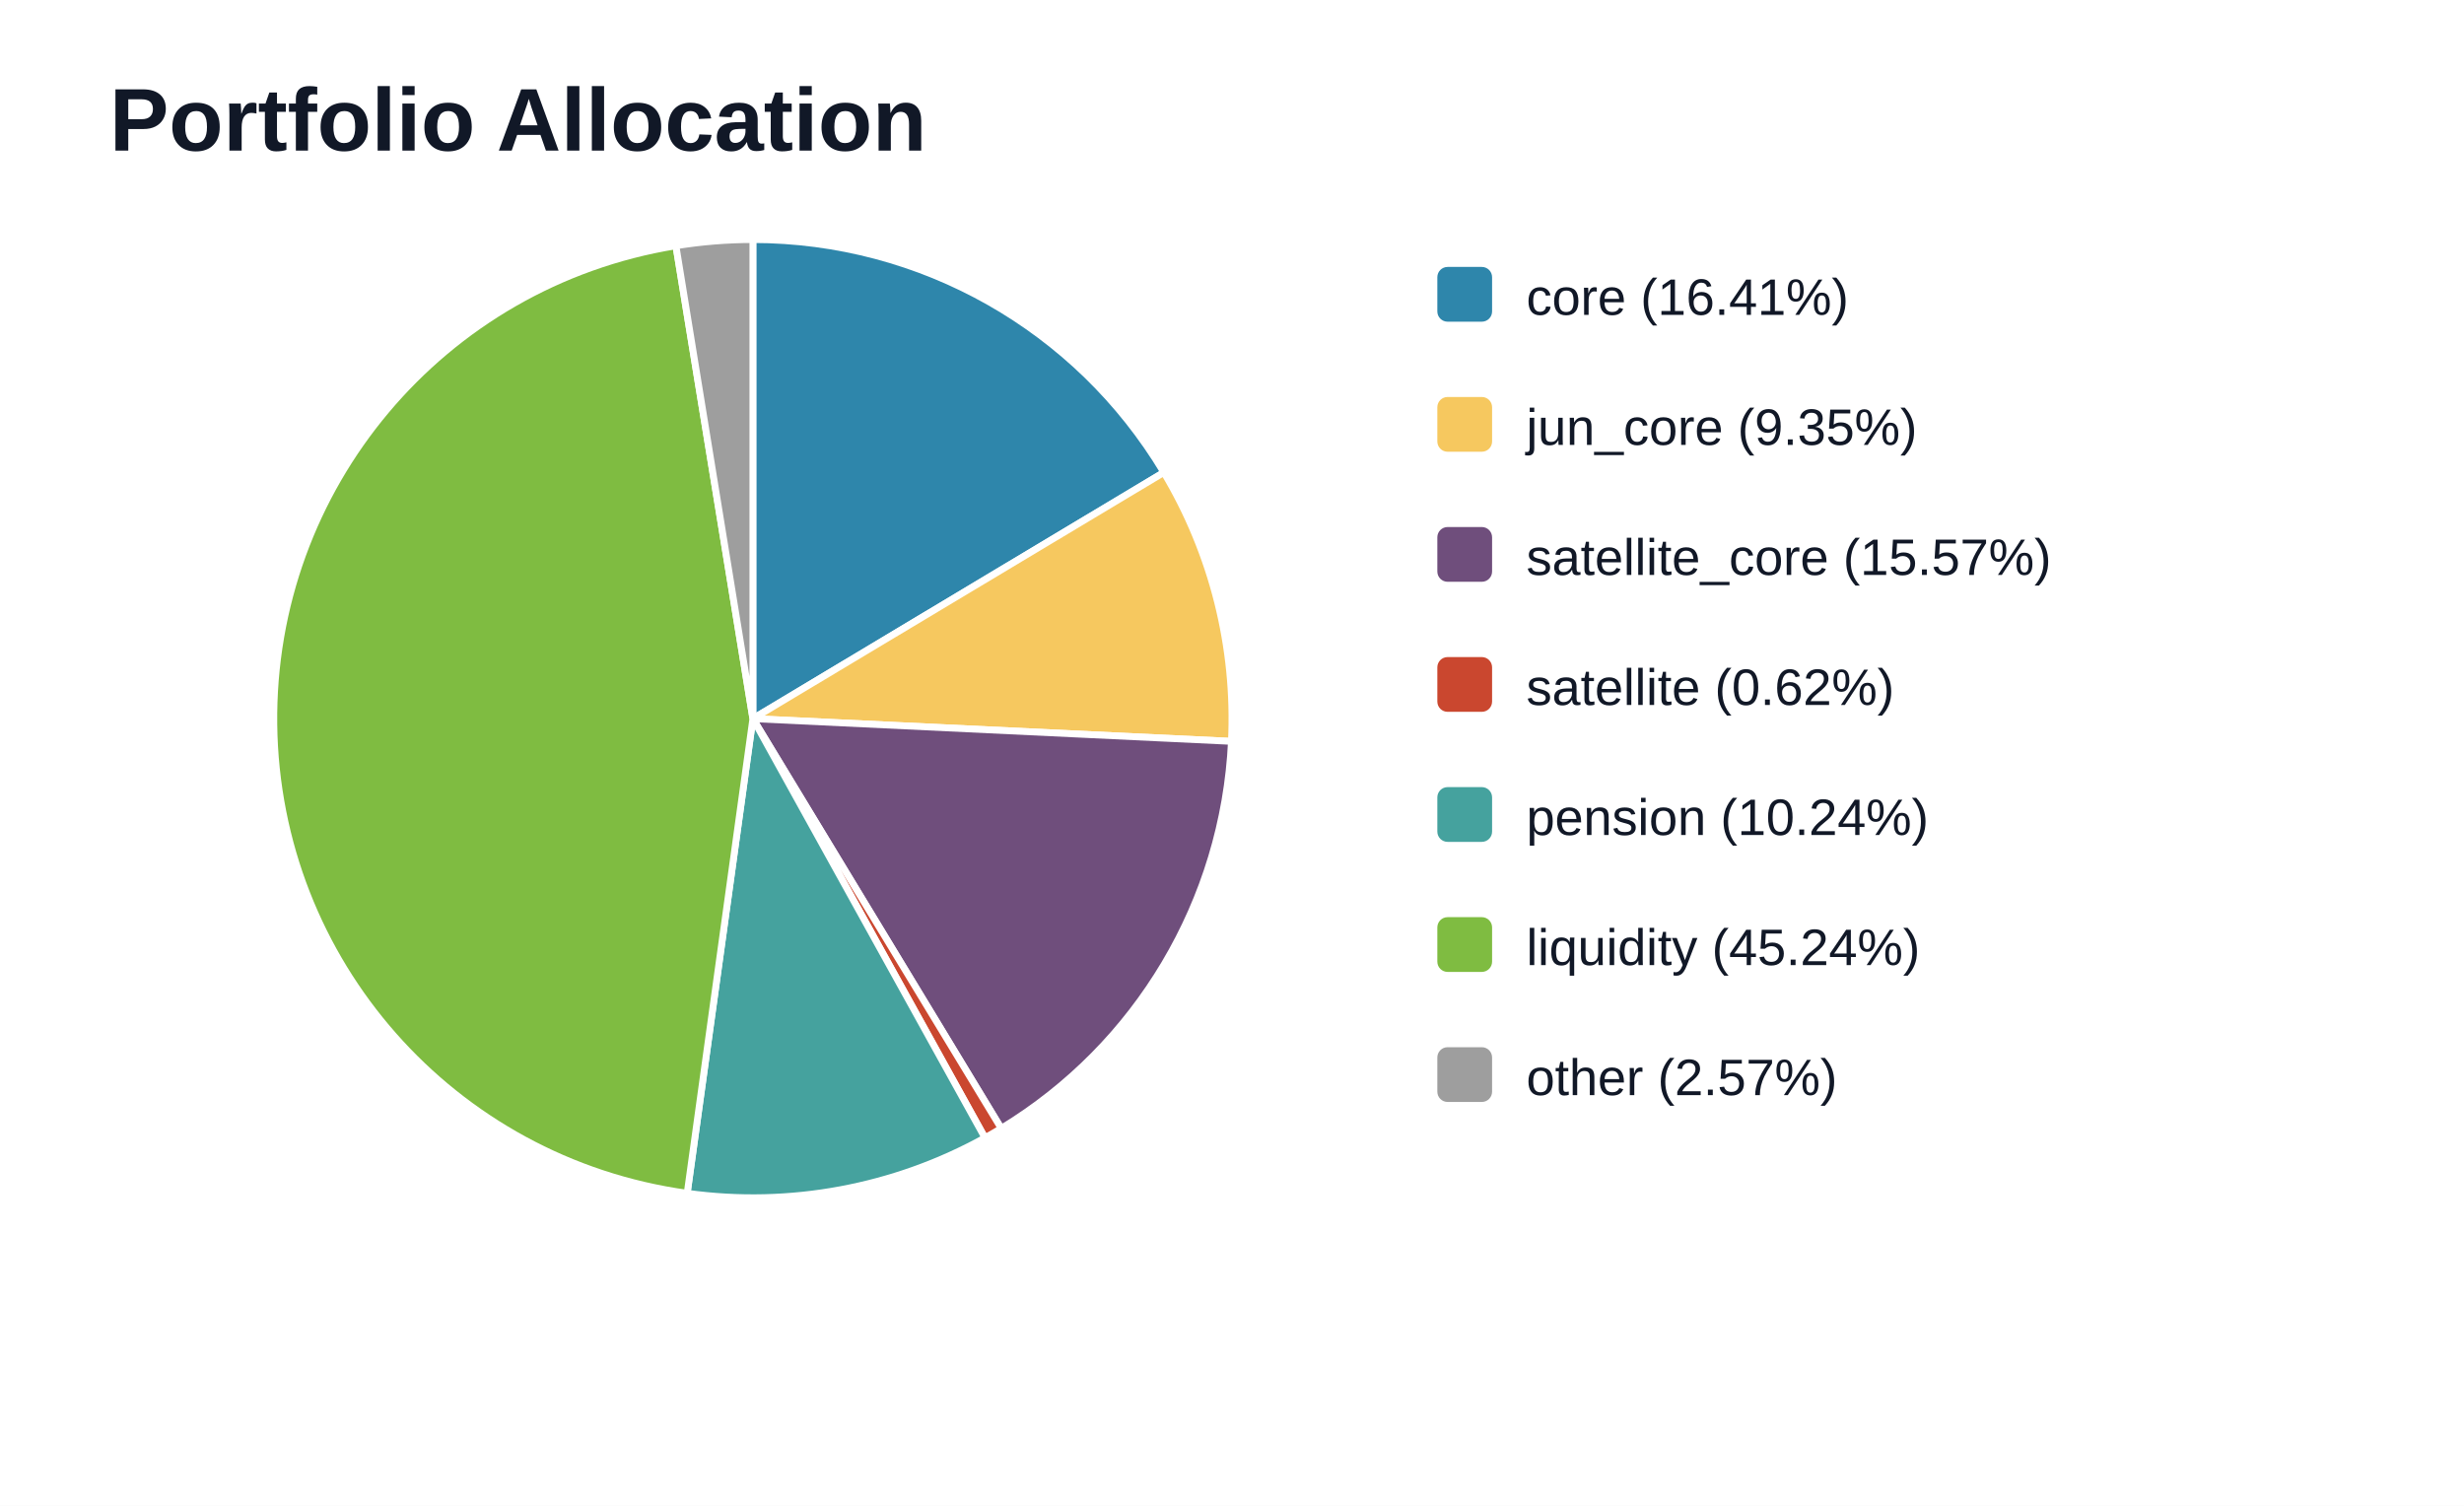
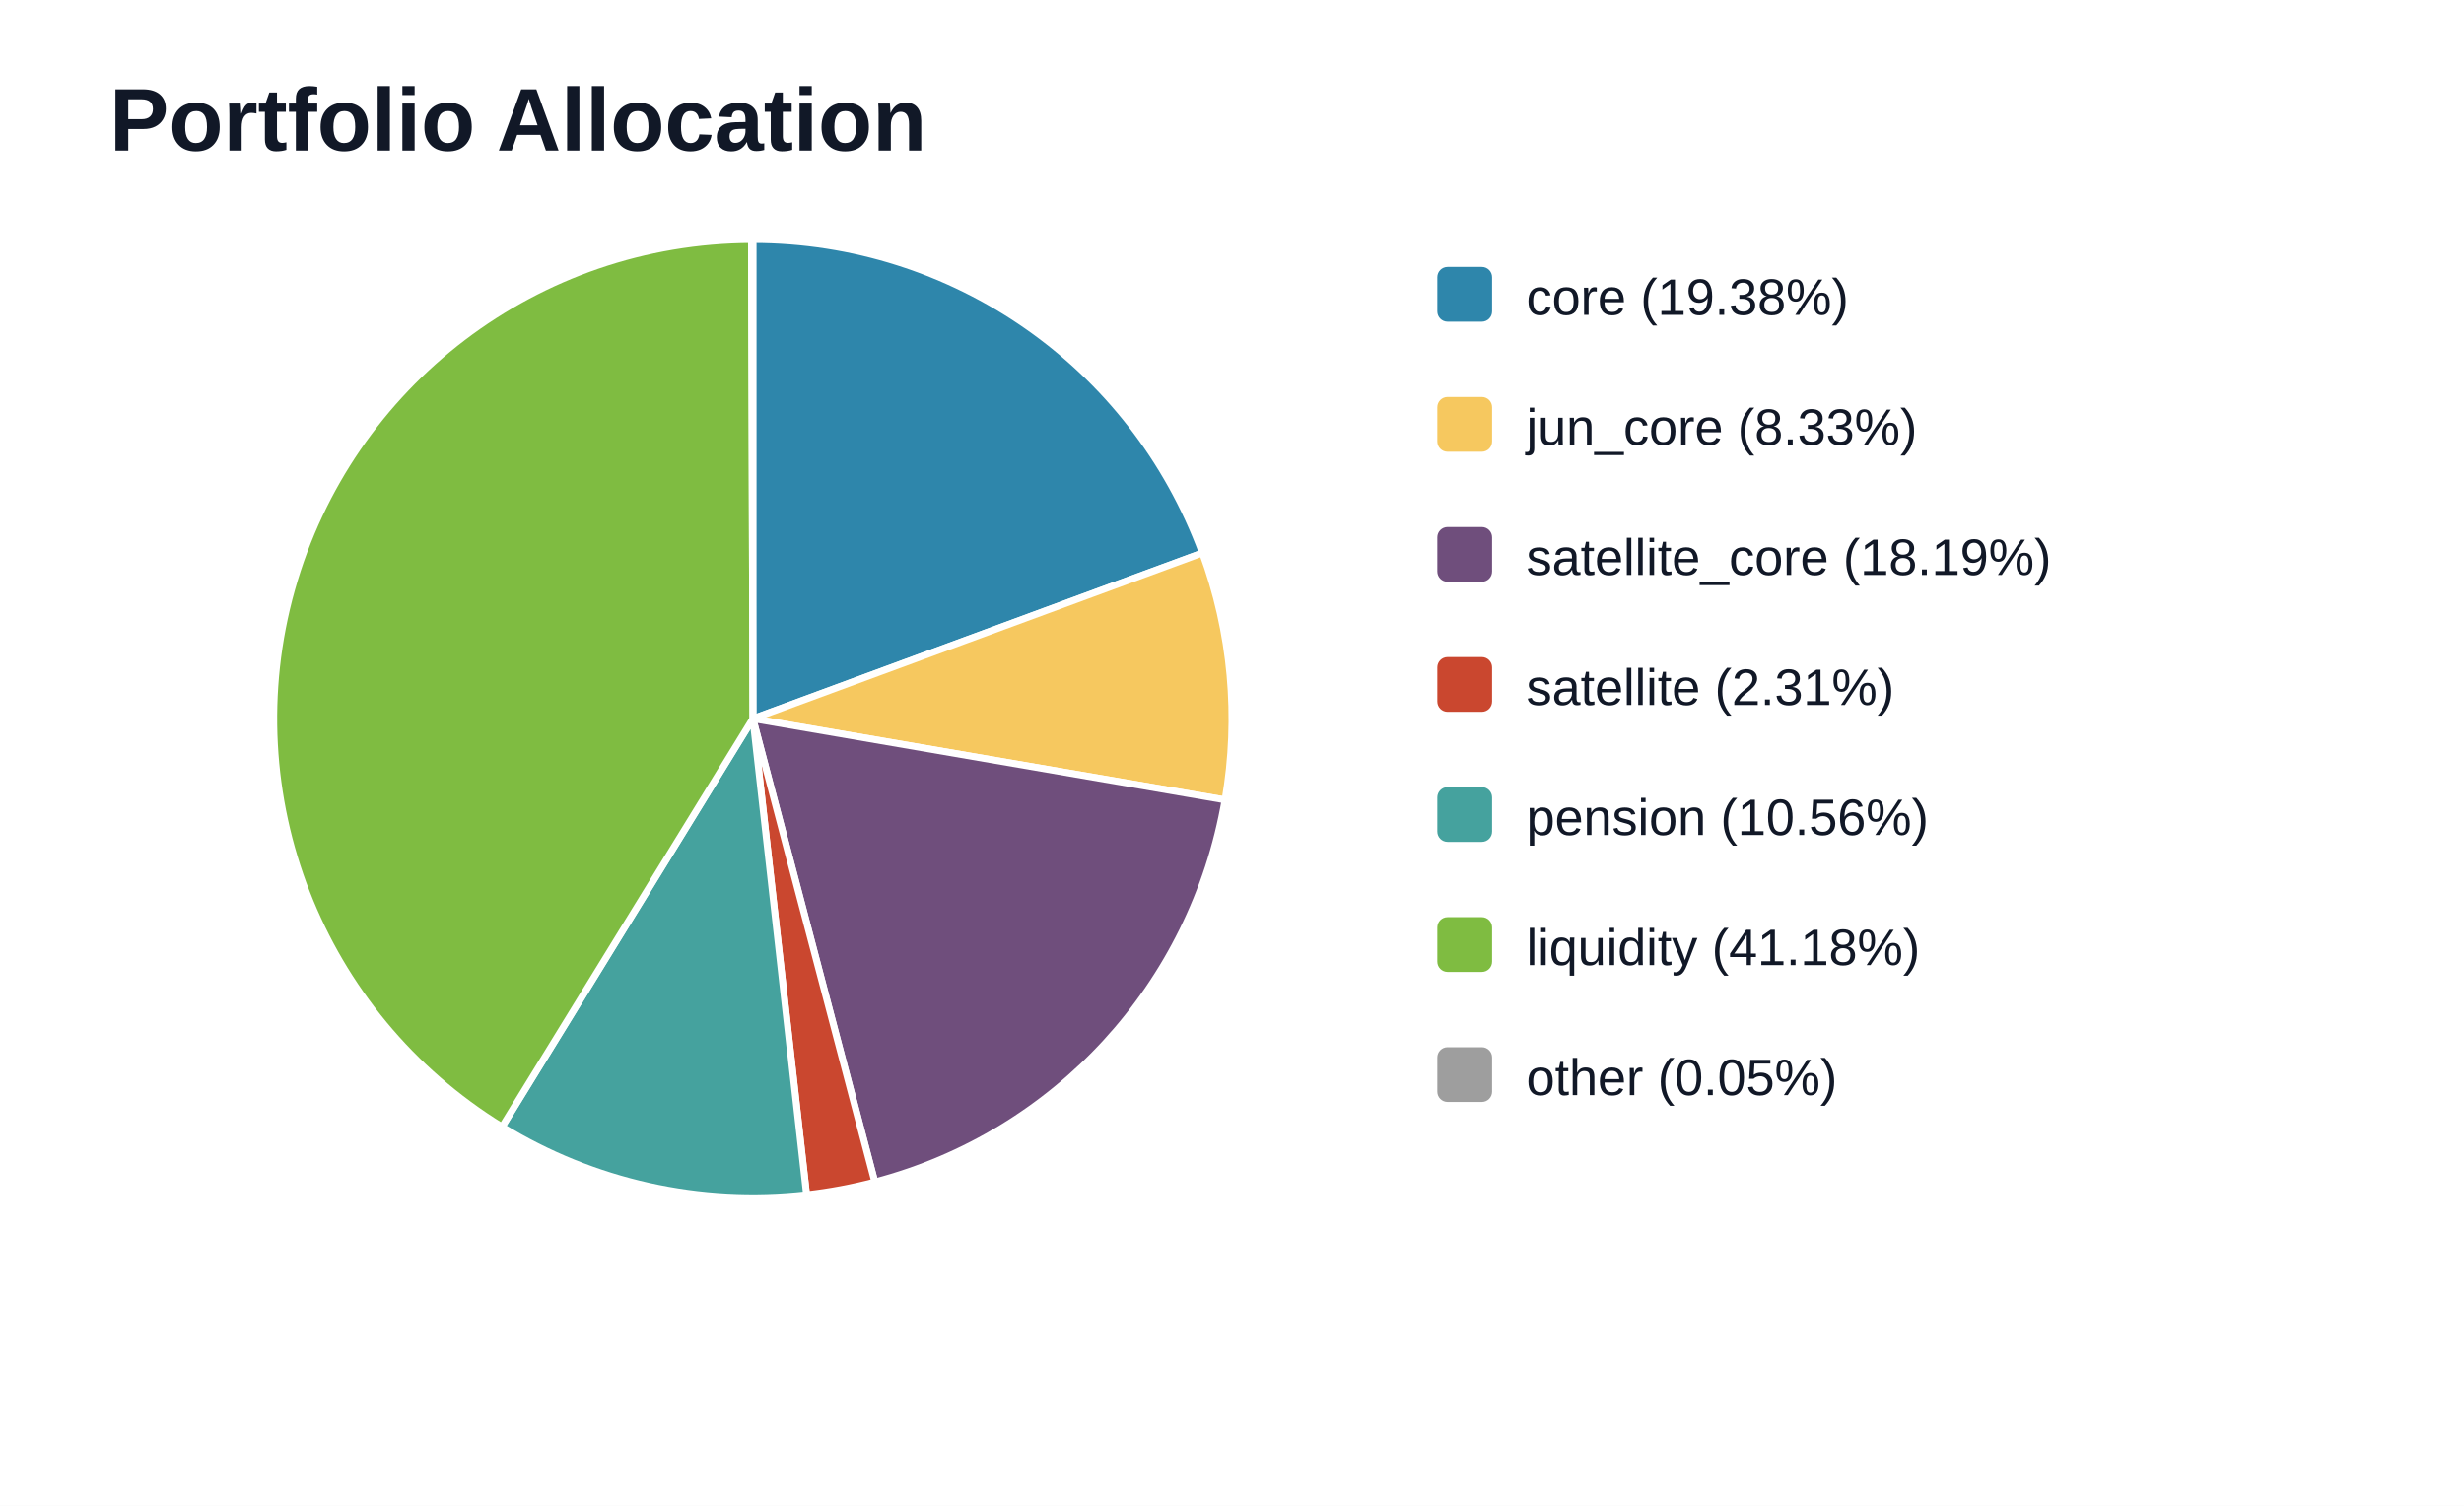
<svg xmlns="http://www.w3.org/2000/svg" width="720" height="440" viewBox="0 0 720 440" role="img" aria-labelledby="title desc">
  <rect width="100%" height="100%" fill="#ffffff" />
  <text x="32" y="44" font-family="Arial, sans-serif" font-size="26" font-weight="700" fill="#111827">Portfolio Allocation</text>
-   <path d="M 220 210 L 220 70 A 140 140 0 0 1 340.092 138.043 Z" fill="#2E86AB" stroke="#ffffff" stroke-width="2" />
-   <path d="M 220 210 L 340.092 138.043 A 140 140 0 0 1 359.843 216.632 Z" fill="#F6C85F" stroke="#ffffff" stroke-width="2" />
-   <path d="M 220 210 L 359.843 216.632 A 140 140 0 0 1 292.571 329.722 Z" fill="#6F4E7C" stroke="#ffffff" stroke-width="2" />
-   <path d="M 220 210 L 292.571 329.722 A 140 140 0 0 1 287.816 332.479 Z" fill="#CA472F" stroke="#ffffff" stroke-width="2" />
-   <path d="M 220 210 L 287.816 332.479 A 140 140 0 0 1 200.801 348.677 Z" fill="#45A29E" stroke="#ffffff" stroke-width="2" />
-   <path d="M 220 210 L 200.801 348.677 A 140 140 0 0 1 197.506 71.819 Z" fill="#7FBC41" stroke="#ffffff" stroke-width="2" />
-   <path d="M 220 210 L 197.506 71.819 A 140 140 0 0 1 220 70 Z" fill="#9E9E9E" stroke="#ffffff" stroke-width="2" />
+   <path d="M 220 210 L 220 70 A 140 140 0 0 1 351.357 161.571 Z" fill="#2E86AB" stroke="#ffffff" stroke-width="2" />
+   <path d="M 220 210 L 351.357 161.571 A 140 140 0 0 1 357.972 233.741 Z" fill="#F6C85F" stroke="#ffffff" stroke-width="2" />
+   <path d="M 220 210 L 357.972 233.741 A 140 140 0 0 1 255.63 345.39 Z" fill="#6F4E7C" stroke="#ffffff" stroke-width="2" />
+   <path d="M 220 210 L 255.63 345.39 A 140 140 0 0 1 235.684 349.119 Z" fill="#CA472F" stroke="#ffffff" stroke-width="2" />
+   <path d="M 220 210 L 235.684 349.119 A 140 140 0 0 1 146.69 329.271 Z" fill="#45A29E" stroke="#ffffff" stroke-width="2" />
+   <path d="M 220 210 L 146.69 329.271 A 140 140 0 0 1 219.599 70.001 Z" fill="#7FBC41" stroke="#ffffff" stroke-width="2" />
+   <path d="M 220 210 L 219.599 70.001 A 140 140 0 0 1 220 70 Z" fill="#9E9E9E" stroke="#ffffff" stroke-width="2" />
  <rect x="420" y="78" width="16" height="16" rx="3" fill="#2E86AB" />
-   <text x="446" y="92" font-family="Arial, sans-serif" font-size="15" fill="#111827">core (16.41%)</text>
+   <text x="446" y="92" font-family="Arial, sans-serif" font-size="15" fill="#111827">core (19.38%)</text>
  <rect x="420" y="116" width="16" height="16" rx="3" fill="#F6C85F" />
-   <text x="446" y="130" font-family="Arial, sans-serif" font-size="15" fill="#111827">jun_core (9.35%)</text>
+   <text x="446" y="130" font-family="Arial, sans-serif" font-size="15" fill="#111827">jun_core (8.33%)</text>
  <rect x="420" y="154" width="16" height="16" rx="3" fill="#6F4E7C" />
-   <text x="446" y="168" font-family="Arial, sans-serif" font-size="15" fill="#111827">satellite_core (15.57%)</text>
+   <text x="446" y="168" font-family="Arial, sans-serif" font-size="15" fill="#111827">satellite_core (18.19%)</text>
  <rect x="420" y="192" width="16" height="16" rx="3" fill="#CA472F" />
-   <text x="446" y="206" font-family="Arial, sans-serif" font-size="15" fill="#111827">satellite (0.62%)</text>
+   <text x="446" y="206" font-family="Arial, sans-serif" font-size="15" fill="#111827">satellite (2.31%)</text>
  <rect x="420" y="230" width="16" height="16" rx="3" fill="#45A29E" />
-   <text x="446" y="244" font-family="Arial, sans-serif" font-size="15" fill="#111827">pension (10.24%)</text>
+   <text x="446" y="244" font-family="Arial, sans-serif" font-size="15" fill="#111827">pension (10.56%)</text>
  <rect x="420" y="268" width="16" height="16" rx="3" fill="#7FBC41" />
-   <text x="446" y="282" font-family="Arial, sans-serif" font-size="15" fill="#111827">liquidity (45.24%)</text>
+   <text x="446" y="282" font-family="Arial, sans-serif" font-size="15" fill="#111827">liquidity (41.18%)</text>
  <rect x="420" y="306" width="16" height="16" rx="3" fill="#9E9E9E" />
-   <text x="446" y="320" font-family="Arial, sans-serif" font-size="15" fill="#111827">other (2.57%)</text>
+   <text x="446" y="320" font-family="Arial, sans-serif" font-size="15" fill="#111827">other (0.05%)</text>
</svg>
